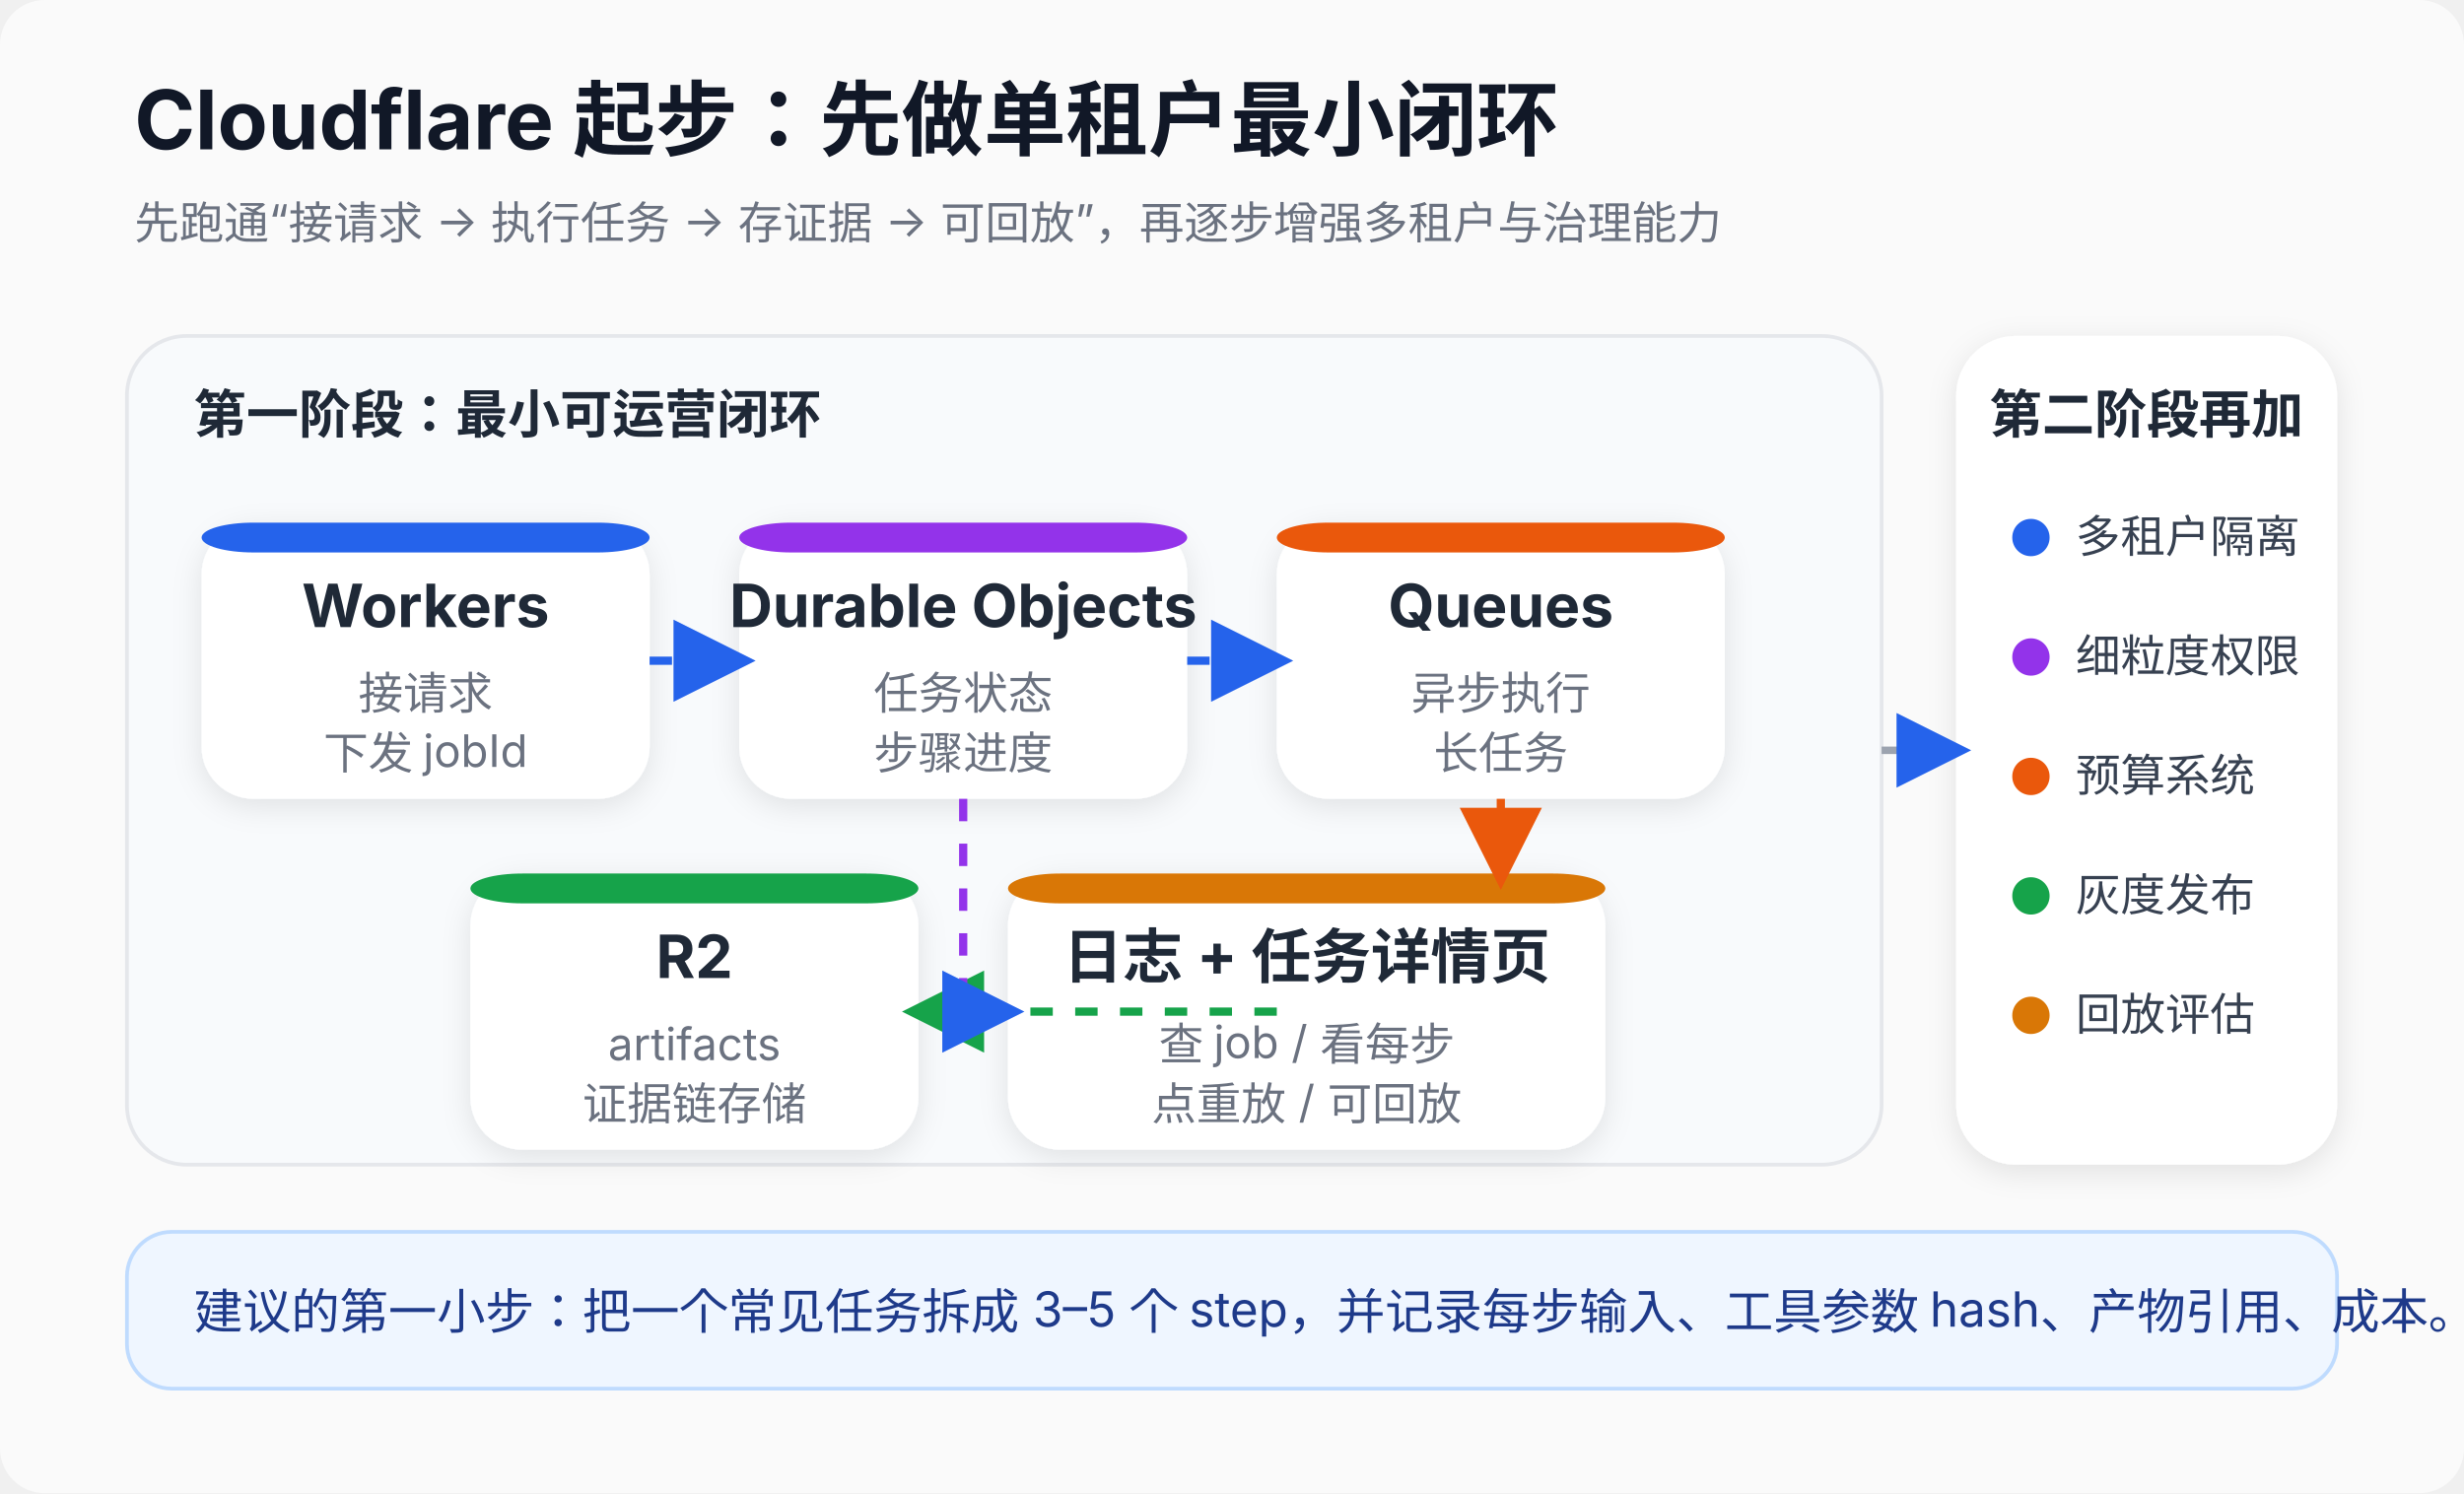
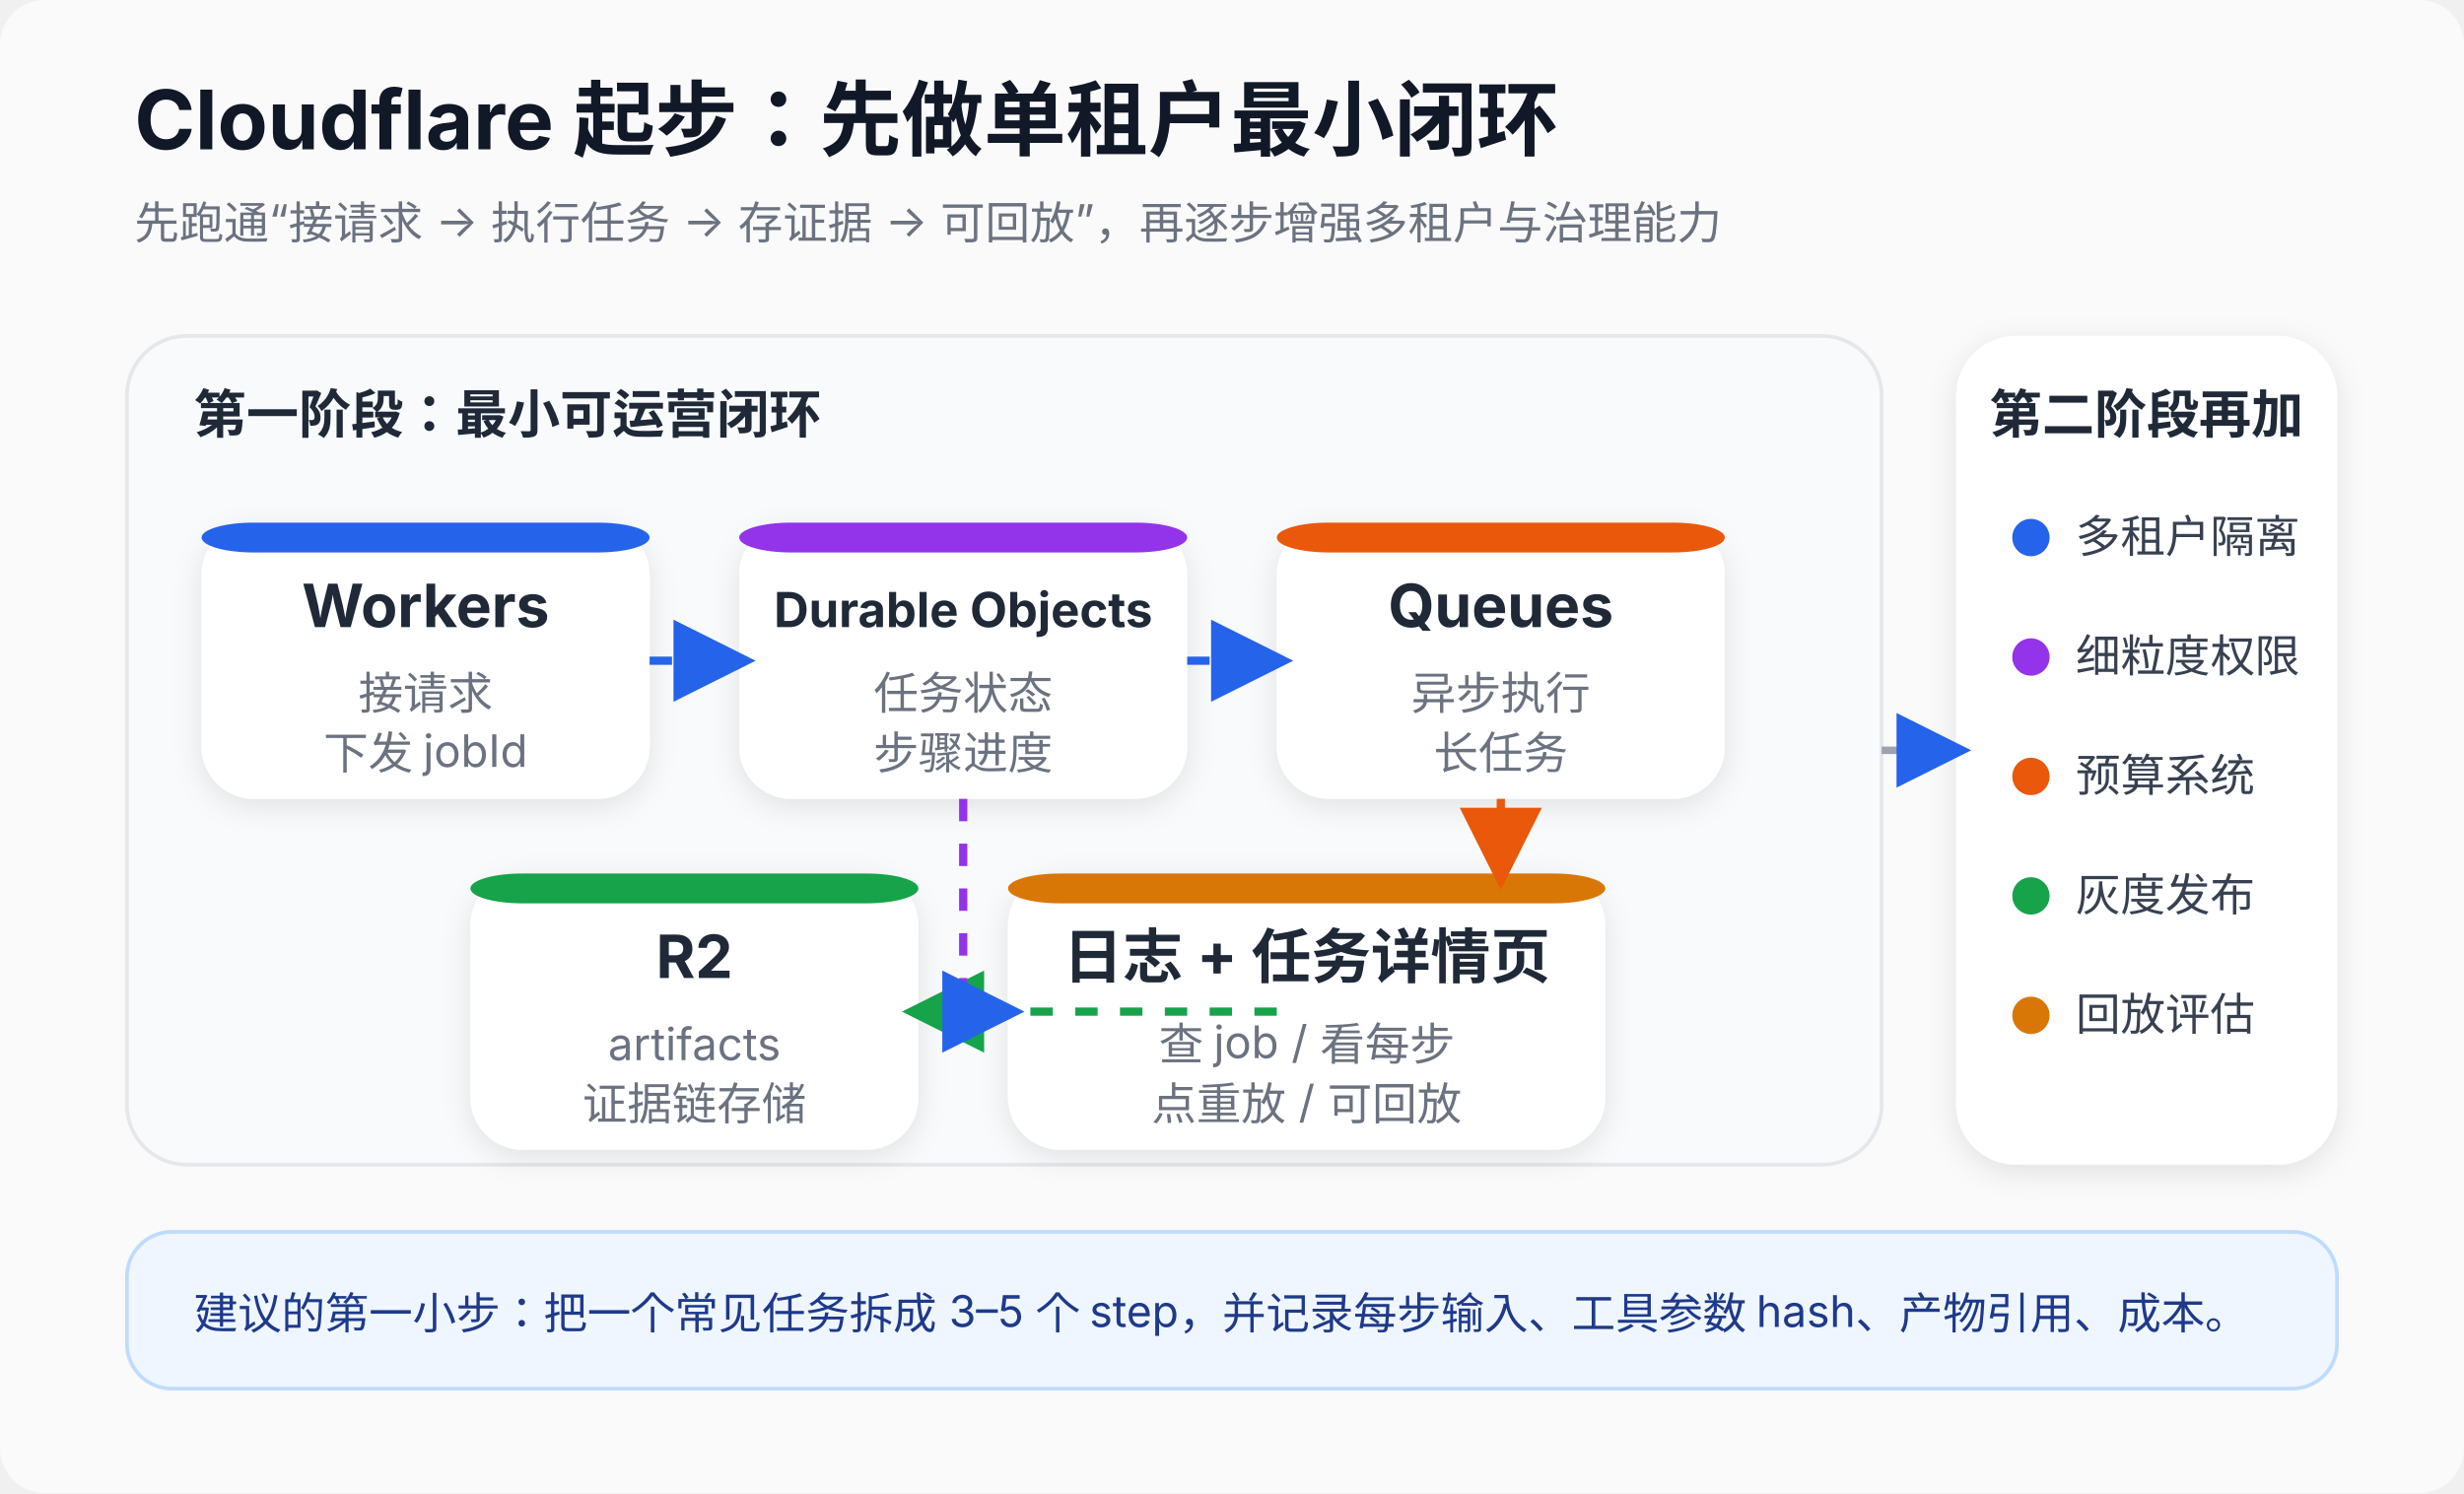
<svg xmlns="http://www.w3.org/2000/svg" viewBox="0 0 660 400" width="660" height="400">
  <rect x="0" y="0" width="660" height="400" rx="12" fill="#FAFAFA" />
  <defs>
    <filter id="shadow" x="-20%" y="-20%" width="140%" height="140%">
      <feDropShadow dx="0" dy="2" stdDeviation="4" flood-color="#000000" flood-opacity="0.10" />
    </filter>
    <marker id="arrowBlue" markerWidth="10" markerHeight="10" refX="8" refY="5" orient="auto" markerUnits="strokeWidth">
      <path d="M 0 0 L 10 5 L 0 10 z" fill="#2563EB" />
    </marker>
    <marker id="arrowOrange" markerWidth="10" markerHeight="10" refX="8" refY="5" orient="auto" markerUnits="strokeWidth">
      <path d="M 0 0 L 10 5 L 0 10 z" fill="#EA580C" />
    </marker>
    <marker id="arrowGreen" markerWidth="10" markerHeight="10" refX="8" refY="5" orient="auto" markerUnits="strokeWidth">
      <path d="M 0 0 L 10 5 L 0 10 z" fill="#16A34A" />
    </marker>
  </defs>
  <text x="36" y="40" font-family="-apple-system, 'Segoe UI', sans-serif" font-size="22" font-weight="700" fill="#111827">Cloudflare 起步：先做单租户最小闭环</text>
  <text x="36" y="64" font-family="-apple-system, 'Segoe UI', sans-serif" font-size="12" fill="#6B7280">先跑通“接请求 → 执行任务 → 存证据 → 可回放”，再逐步增强多租户与治理能力</text>
  <rect x="34" y="90" width="470" height="222" rx="16" fill="#F8FAFC" stroke="#E5E7EB" />
  <text x="52" y="116" font-family="-apple-system, 'Segoe UI', sans-serif" font-size="14" font-weight="700" fill="#1F2937">第一阶段：最小可运营闭环</text>
  <rect x="54" y="140" width="120" height="74" rx="14" fill="#FFFFFF" filter="url(#shadow)" />
  <rect x="54" y="140" width="120" height="8" rx="14" fill="#2563EB" />
  <text x="114" y="168" text-anchor="middle" font-family="-apple-system, 'Segoe UI', sans-serif" font-size="16" font-weight="700" fill="#1F2937">Workers</text>
  <text x="114" y="190" text-anchor="middle" font-family="-apple-system, 'Segoe UI', sans-serif" font-size="12" fill="#6B7280">接请求</text>
  <text x="114" y="206" text-anchor="middle" font-family="-apple-system, 'Segoe UI', sans-serif" font-size="12" fill="#6B7280">下发 jobId</text>
  <rect x="198" y="140" width="120" height="74" rx="14" fill="#FFFFFF" filter="url(#shadow)" />
  <rect x="198" y="140" width="120" height="8" rx="14" fill="#9333EA" />
-   <text x="258" y="168" text-anchor="middle" font-family="-apple-system, 'Segoe UI', sans-serif" font-size="16" font-weight="700" fill="#1F2937">Durable Objects</text>
+   <text x="258" y="168" text-anchor="middle" font-family="-apple-system, 'Segoe UI', sans-serif" font-size="12.96" font-weight="700" fill="#1F2937">Durable Objects</text>
  <text x="258" y="190" text-anchor="middle" font-family="-apple-system, 'Segoe UI', sans-serif" font-size="12" fill="#6B7280">任务状态</text>
  <text x="258" y="206" text-anchor="middle" font-family="-apple-system, 'Segoe UI', sans-serif" font-size="12" fill="#6B7280">步骤进度</text>
  <rect x="342" y="140" width="120" height="74" rx="14" fill="#FFFFFF" filter="url(#shadow)" />
  <rect x="342" y="140" width="120" height="8" rx="14" fill="#EA580C" />
  <text x="402" y="168" text-anchor="middle" font-family="-apple-system, 'Segoe UI', sans-serif" font-size="16" font-weight="700" fill="#1F2937">Queues</text>
  <text x="402" y="190" text-anchor="middle" font-family="-apple-system, 'Segoe UI', sans-serif" font-size="12" fill="#6B7280">异步执行</text>
  <text x="402" y="206" text-anchor="middle" font-family="-apple-system, 'Segoe UI', sans-serif" font-size="12" fill="#6B7280">长任务</text>
  <rect x="126" y="234" width="120" height="74" rx="14" fill="#FFFFFF" filter="url(#shadow)" />
  <rect x="126" y="234" width="120" height="8" rx="14" fill="#16A34A" />
  <text x="186" y="262" text-anchor="middle" font-family="-apple-system, 'Segoe UI', sans-serif" font-size="16" font-weight="700" fill="#1F2937">R2</text>
  <text x="186" y="284" text-anchor="middle" font-family="-apple-system, 'Segoe UI', sans-serif" font-size="12" fill="#6B7280">artifacts</text>
  <text x="186" y="300" text-anchor="middle" font-family="-apple-system, 'Segoe UI', sans-serif" font-size="12" fill="#6B7280">证据链存储</text>
  <rect x="270" y="234" width="160" height="74" rx="14" fill="#FFFFFF" filter="url(#shadow)" />
  <rect x="270" y="234" width="160" height="8" rx="14" fill="#D97706" />
  <text x="350" y="262" text-anchor="middle" font-family="-apple-system, 'Segoe UI', sans-serif" font-size="16" font-weight="700" fill="#1F2937">日志 + 任务详情页</text>
  <text x="350" y="284" text-anchor="middle" font-family="-apple-system, 'Segoe UI', sans-serif" font-size="12" fill="#6B7280">查 job / 看每步</text>
  <text x="350" y="300" text-anchor="middle" font-family="-apple-system, 'Segoe UI', sans-serif" font-size="12" fill="#6B7280">点重放 / 可回放</text>
  <line x1="174" y1="177" x2="198" y2="177" stroke="#2563EB" stroke-width="2.2" stroke-dasharray="6 6" marker-end="url(#arrowBlue)" />
  <line x1="318" y1="177" x2="342" y2="177" stroke="#2563EB" stroke-width="2.2" stroke-dasharray="6 6" marker-end="url(#arrowBlue)" />
  <line x1="402" y1="214" x2="402" y2="234" stroke="#EA580C" stroke-width="2.2" stroke-dasharray="6 6" marker-end="url(#arrowOrange)" />
  <line x1="342" y1="271" x2="246" y2="271" stroke="#16A34A" stroke-width="2.2" stroke-dasharray="6 6" marker-end="url(#arrowGreen)" />
  <line x1="258" y1="214" x2="258" y2="271" stroke="#9333EA" stroke-width="2.2" stroke-dasharray="6 6" />
  <line x1="258" y1="271" x2="270" y2="271" stroke="#9333EA" stroke-width="2.2" stroke-dasharray="6 6" marker-end="url(#arrowBlue)" />
  <rect x="524" y="90" width="102" height="222" rx="16" fill="#FFFFFF" filter="url(#shadow)" />
  <text x="575" y="116" text-anchor="middle" font-family="-apple-system, 'Segoe UI', sans-serif" font-size="14" font-weight="700" fill="#1F2937">第二阶段再加</text>
  <circle cx="544" cy="144" r="5" fill="#2563EB" />
  <text x="556" y="148" font-family="-apple-system, 'Segoe UI', sans-serif" font-size="12" fill="#374151">多租户隔离</text>
  <circle cx="544" cy="176" r="5" fill="#9333EA" />
  <text x="556" y="180" font-family="-apple-system, 'Segoe UI', sans-serif" font-size="12" fill="#374151">细粒度权限</text>
  <circle cx="544" cy="208" r="5" fill="#EA580C" />
  <text x="556" y="212" font-family="-apple-system, 'Segoe UI', sans-serif" font-size="12" fill="#374151">预算系统</text>
  <circle cx="544" cy="240" r="5" fill="#16A34A" />
  <text x="556" y="244" font-family="-apple-system, 'Segoe UI', sans-serif" font-size="12" fill="#374151">灰度发布</text>
  <circle cx="544" cy="272" r="5" fill="#D97706" />
  <text x="556" y="276" font-family="-apple-system, 'Segoe UI', sans-serif" font-size="12" fill="#374151">回放评估</text>
  <line x1="504" y1="201" x2="524" y2="201" stroke="#9CA3AF" stroke-width="2" stroke-dasharray="6 6" marker-end="url(#arrowBlue)" />
  <rect x="34" y="330" width="592" height="42" rx="12" fill="#EFF6FF" stroke="#BFDBFE" />
-   <text x="52" y="356" font-family="-apple-system, 'Segoe UI', sans-serif" font-size="13" fill="#1E3A8A">建议的第一小步：把一个常见任务拆成 3–5 个 step，并记录每步输入、工具参数 hash、产物引用、成本。</text>
+   <text x="52" y="356" font-family="-apple-system, 'Segoe UI', sans-serif" font-size="11.7" fill="#1E3A8A">建议的第一小步：把一个常见任务拆成 3–5 个 step，并记录每步输入、工具参数 hash、产物引用、成本。</text>
</svg>
